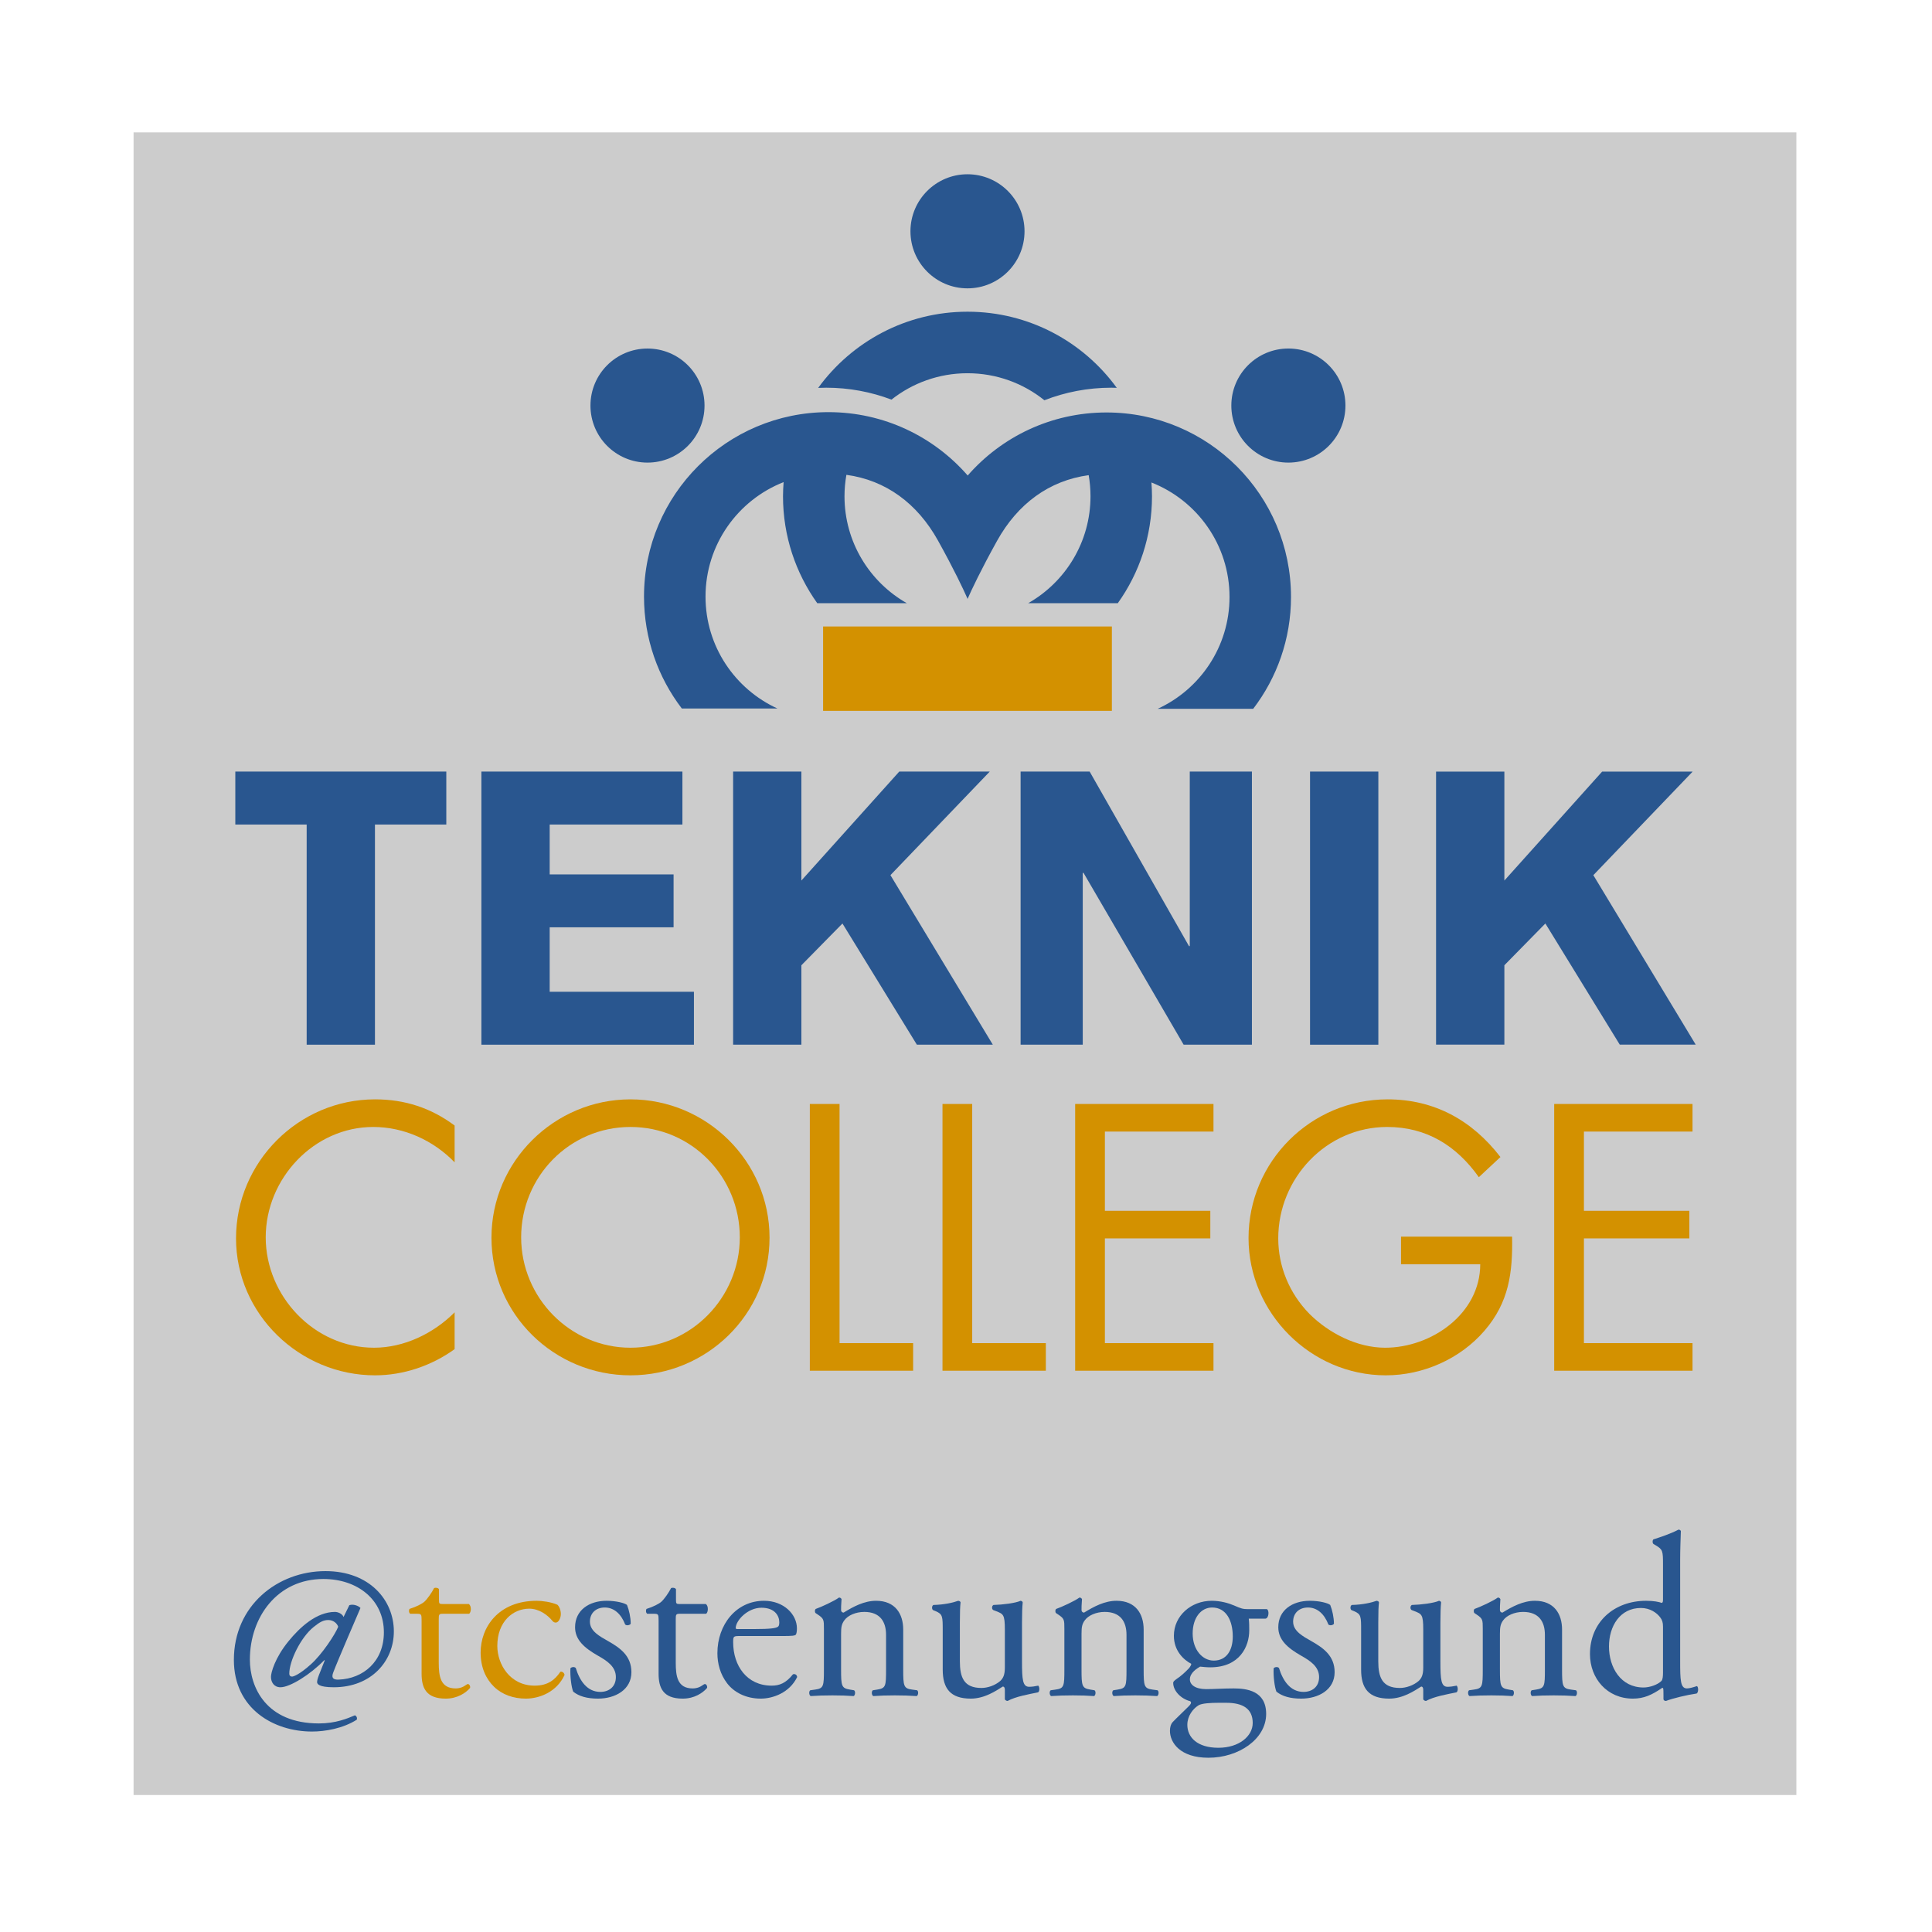
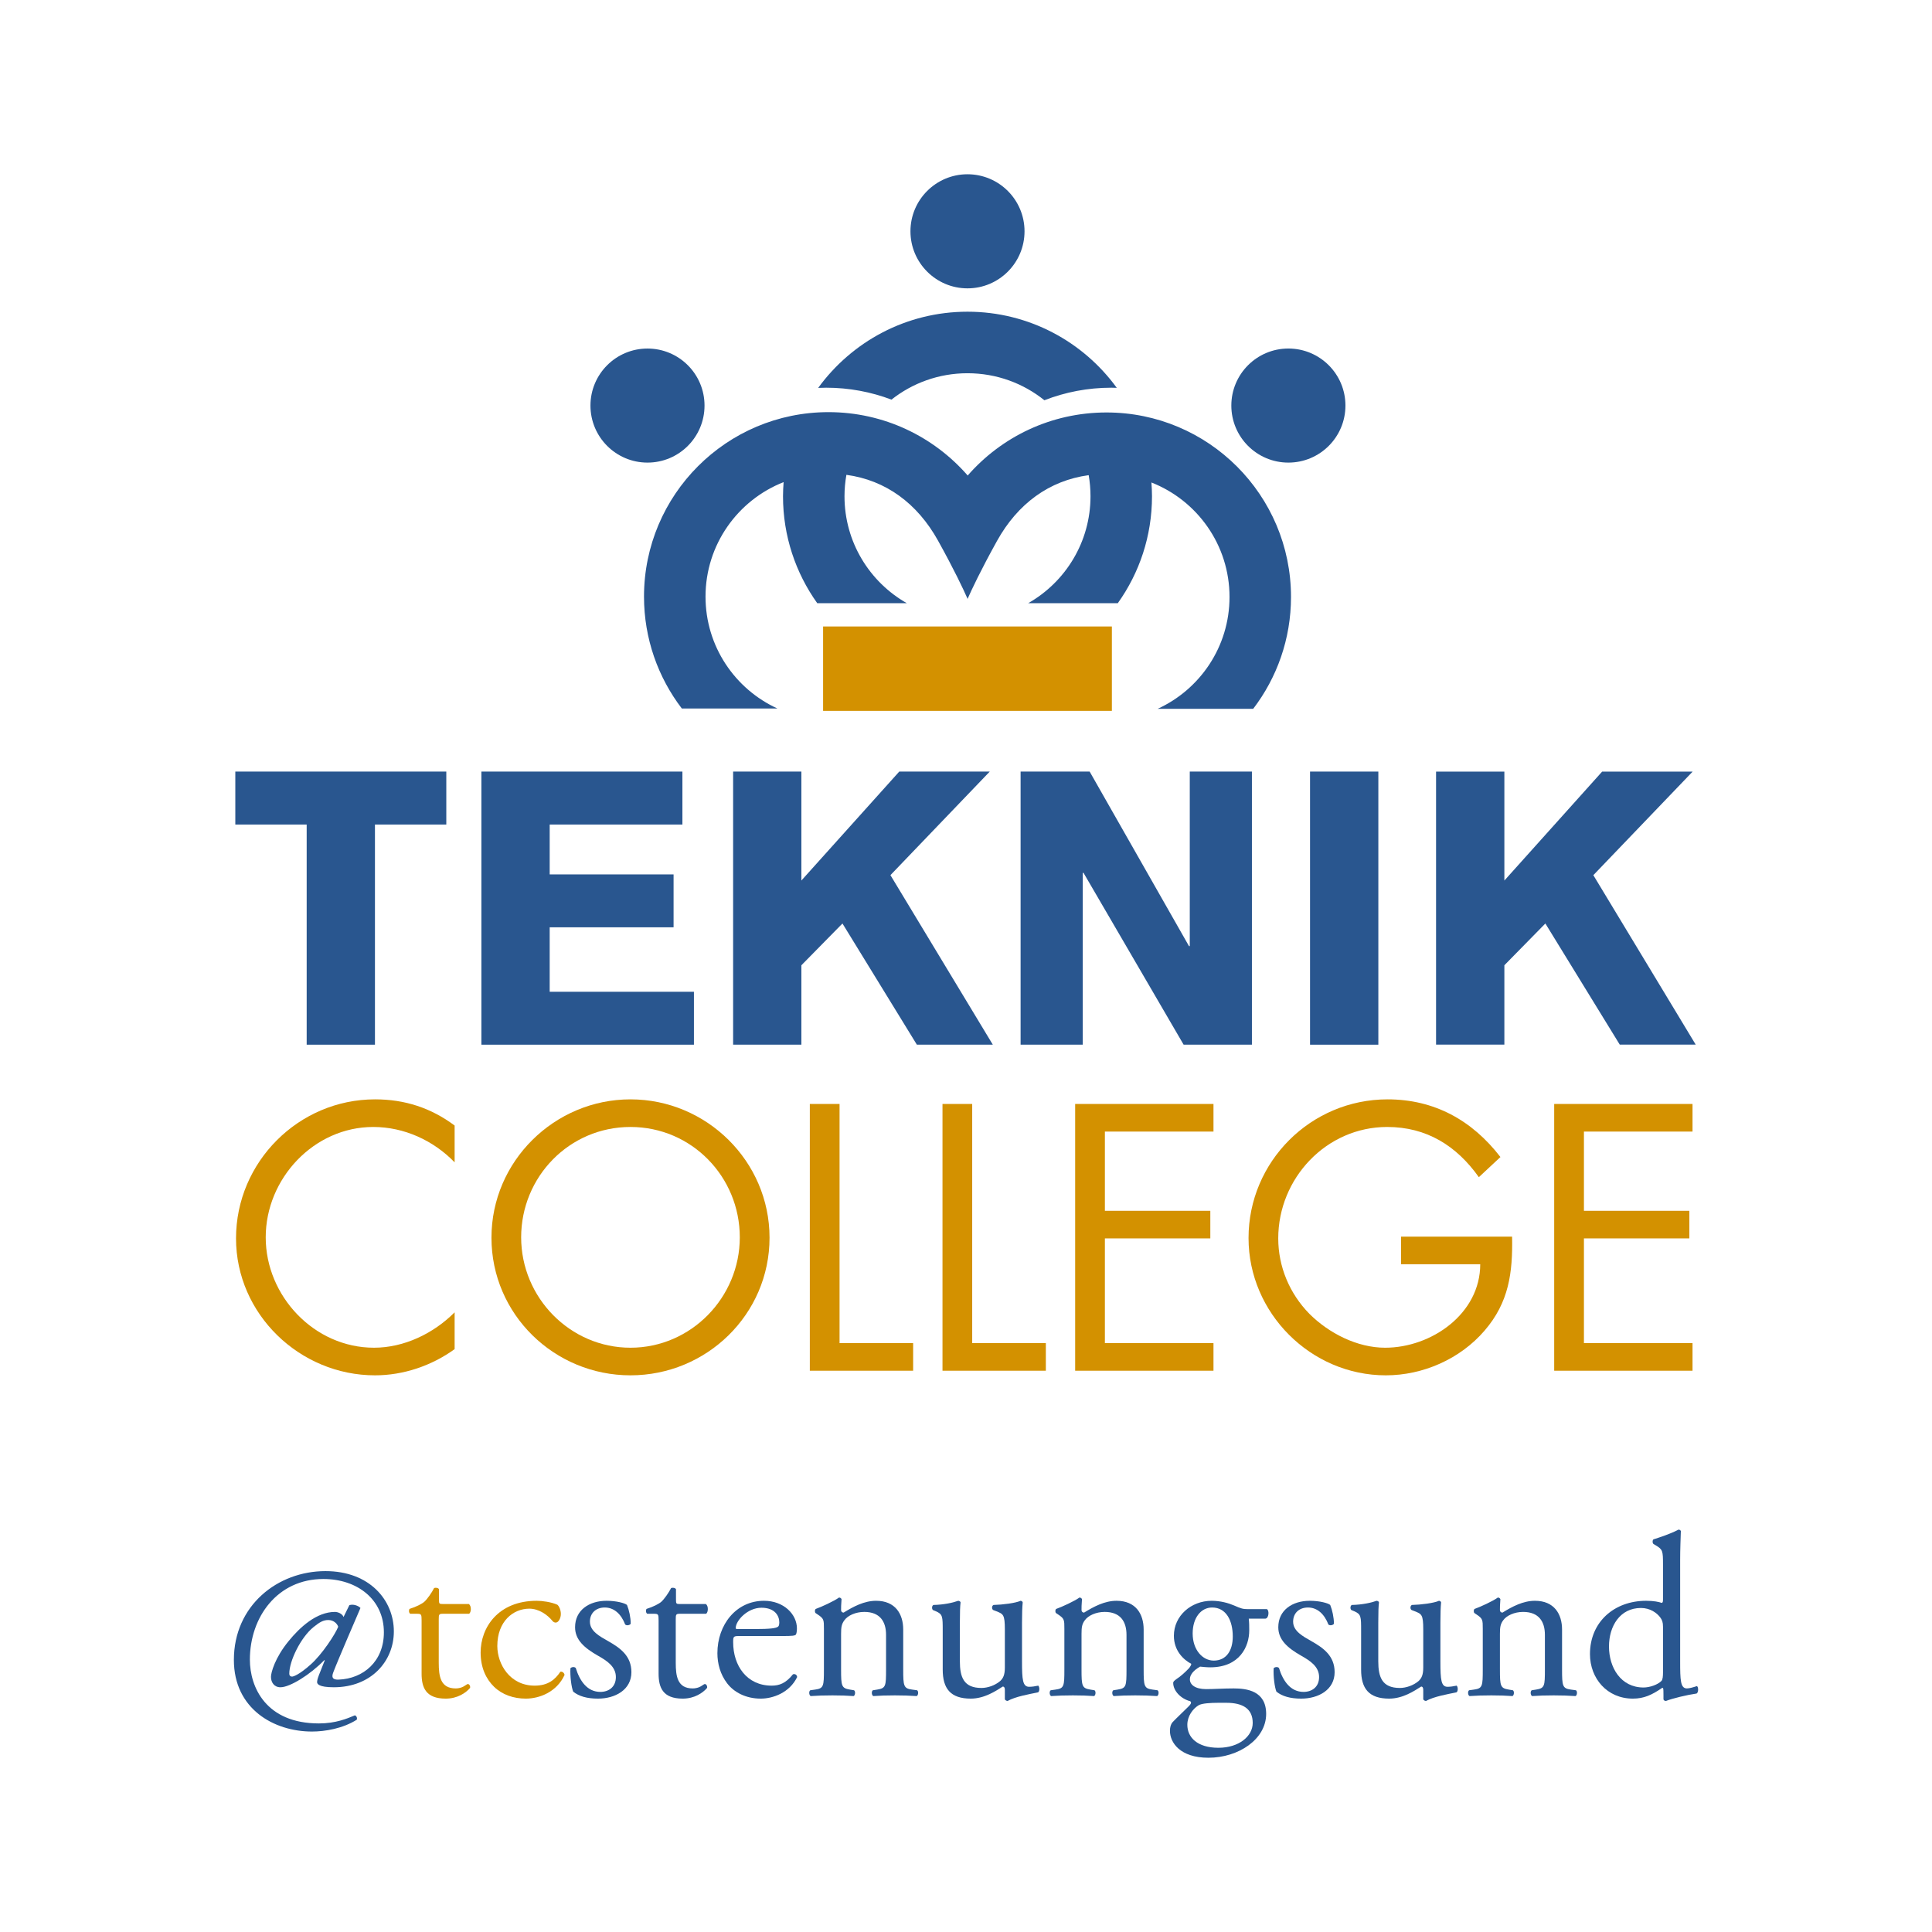
<svg xmlns="http://www.w3.org/2000/svg" viewBox="0 0 500 500" height="533.333" width="533.333" xml:space="preserve" id="svg2" version="1.1">
  <defs id="defs6" />
-   <g id="layer3" transform="translate(33.63313,64.75603)">
-     <rect style="display:inline;fill:#000000;fill-opacity:0.2;stroke-width:0.938" id="rect1" width="430.334" height="430.287" x="209.907" y="376.165" ry="0" transform="translate(-208.9723,-406.6577)" />
-   </g>
+   <g id="layer3" transform="translate(33.63313,64.75603)" />
  <g id="layer1" style="display:inline" transform="translate(-175.3392,-341.9017)">
    <text xml:space="preserve" style="font-style:normal;font-weight:normal;line-height:0%;font-family:sans-serif;letter-spacing:100px;word-spacing:0px;fill:#000000;fill-opacity:1;stroke:none;stroke-width:1px;stroke-linecap:butt;stroke-linejoin:miter;stroke-opacity:1" x="229.75" y="770.64" id="text4217">
      <tspan id="tspan4219" x="229.75" y="770.64" style="font-size:40px;line-height:1.25"> </tspan>
    </text>
    <g id="g4301">
      <g style="fill:#29568f;fill-opacity:1" transform="matrix(1.333333,0,0,-1.333333,236.2383,541.5838)" id="g14">
        <path id="path16" style="fill:#29568f;fill-opacity:1;fill-rule:nonzero;stroke:none" d="M 0,0 H 40.953 V -10.281 H 27.103 V -53.013 H 13.851 v 42.732 H 0 Z" />
      </g>
      <g style="fill:#29568f;fill-opacity:1" transform="matrix(1.333333,0,0,-1.333333,299.9232,612.2681)" id="g18">
        <path id="path20" style="fill:#29568f;fill-opacity:1;fill-rule:nonzero;stroke:none" d="M 0,0 V 53.013 H 39.018 V 42.732 H 13.256 V 33.053 H 37.303 V 22.785 H 13.256 V 10.273 H 41.253 V 0 Z" />
      </g>
      <g style="fill:#29568f;fill-opacity:1" transform="matrix(1.333333,0,0,-1.333333,365.0716,541.5838)" id="g22">
        <path id="path24" style="fill:#29568f;fill-opacity:1;fill-rule:nonzero;stroke:none" d="M 0,0 H 13.247 V -21.15 L 32.248,0 H 49.814 L 30.533,-20.103 50.408,-53.013 H 35.666 l -14.445,23.525 -7.974,-8.111 V -53.013 H 0 Z" />
      </g>
      <g style="fill:#29568f;fill-opacity:1" transform="matrix(1.333333,0,0,-1.333333,439.47,541.5838)" id="g26">
        <path id="path28" style="fill:#29568f;fill-opacity:1;fill-rule:nonzero;stroke:none" d="m 0,0 h 13.402 l 19.282,-33.878 h 0.152 V 0 H 44.898 V -53.013 H 31.645 L 12.211,-19.658 H 12.063 V -53.013 H 0 Z" />
      </g>
      <path id="path30" style="fill:#29568f;fill-opacity:1;fill-rule:nonzero;stroke:none" d="m 514.376,541.585 h 17.677 v 70.684 h -17.677 z" />
      <g style="fill:#29568f;fill-opacity:1" transform="matrix(1.333333,0,0,-1.333333,546.9909,541.5929)" id="g32">
        <path id="path34" style="fill:#29568f;fill-opacity:1;fill-rule:nonzero;stroke:none" d="M 0,0 H 13.258 V -21.147 L 32.235,0 H 49.802 L 30.528,-20.1 50.399,-52.995 H 35.657 l -14.442,23.514 -7.957,-8.107 V -52.995 H 0 Z" />
      </g>
      <g style="fill:#d39100;fill-opacity:1" transform="matrix(1.333333,0,0,-1.333333,292.9961,642.7108)" id="g44">
        <path id="path46" style="fill:#d39100;fill-opacity:1;fill-rule:nonzero;stroke:none" d="m 0,0 c -4.116,4.254 -9.815,6.863 -15.791,6.863 -11.533,0 -20.876,-10.023 -20.876,-21.422 0,-11.402 9.413,-21.425 21.014,-21.425 5.838,0 11.537,2.746 15.653,6.867 v -7.141 c -4.461,-3.23 -9.957,-5.086 -15.448,-5.086 -14.624,0 -26.983,11.883 -26.983,26.578 0,14.832 12.152,26.989 26.983,26.989 5.766,0 10.852,-1.649 15.448,-5.082 z" />
      </g>
      <g style="fill:#d39100;fill-opacity:1" transform="matrix(1.333333,0,0,-1.333333,310.2136,662.1222)" id="g48">
        <path id="path50" style="fill:#d39100;fill-opacity:1;fill-rule:nonzero;stroke:none" d="m 0,0 c 0,-11.676 9.473,-21.426 21.219,-21.426 11.746,0 21.219,9.75 21.219,21.426 0,11.742 -9.34,21.422 -21.219,21.422 C 9.34,21.422 0,11.742 0,0 m 48.211,-0.07 c 0,-14.899 -12.225,-26.715 -26.992,-26.715 -14.758,0 -26.982,11.816 -26.982,26.715 0,14.832 12.224,26.851 26.982,26.851 14.767,0 26.992,-12.019 26.992,-26.851" />
      </g>
      <g style="fill:#d39100;fill-opacity:1" transform="matrix(1.333333,0,0,-1.333333,392.6159,689.5025)" id="g52">
        <path id="path54" style="fill:#d39100;fill-opacity:1;fill-rule:nonzero;stroke:none" d="M 0,0 H 14.281 V -5.355 H -5.771 V 46.422 H 0 Z" />
      </g>
      <g style="fill:#d39100;fill-opacity:1" transform="matrix(1.333333,0,0,-1.333333,426.944,689.5025)" id="g56">
        <path id="path58" style="fill:#d39100;fill-opacity:1;fill-rule:nonzero;stroke:none" d="M 0,0 H 14.293 V -5.355 H -5.766 V 46.422 H 0 Z" />
      </g>
      <g style="fill:#d39100;fill-opacity:1" transform="matrix(1.333333,0,0,-1.333333,453.5899,627.6066)" id="g60">
        <path id="path62" style="fill:#d39100;fill-opacity:1;fill-rule:nonzero;stroke:none" d="M 0,0 H 26.848 V -5.359 H 5.77 v -15.379 h 20.464 v -5.356 H 5.77 v -20.328 h 21.078 v -5.355 H 0 Z" />
      </g>
      <g style="fill:#d39100;fill-opacity:1" transform="matrix(1.333333,0,0,-1.333333,566.668,661.9452)" id="g64">
        <path id="path66" style="fill:#d39100;fill-opacity:1;fill-rule:nonzero;stroke:none" d="m 0,0 c 0.137,-7 -0.617,-12.773 -5.359,-18.258 -4.739,-5.504 -11.946,-8.66 -19.153,-8.66 -14.558,0 -26.644,12.09 -26.644,26.645 0,14.836 12.086,26.921 26.984,26.921 9.067,0 16.41,-4.054 21.91,-11.195 l -4.191,-3.91 c -4.328,6.109 -10.16,9.746 -17.789,9.746 -11.809,0 -21.149,-9.953 -21.149,-21.629 0,-5.496 2.203,-10.715 6.039,-14.629 3.782,-3.777 9.278,-6.59 14.704,-6.59 8.992,0 18.464,6.59 18.464,16.204 H -21.559 V 0 Z" />
      </g>
      <g style="fill:#d39100;fill-opacity:1" transform="matrix(1.333333,0,0,-1.333333,577.5639,627.6066)" id="g68">
        <path id="path70" style="fill:#d39100;fill-opacity:1;fill-rule:nonzero;stroke:none" d="M 0,0 H 26.849 V -5.359 H 5.771 v -15.379 h 20.464 v -5.356 H 5.771 v -20.328 h 21.078 v -5.355 H 0 Z" />
      </g>
      <path id="path72" style="fill:#d39100;fill-opacity:1;fill-rule:nonzero;stroke:none" d="m 388.356,504.033 h 74.735 v 21.839 h -74.735 z" />
      <g style="fill:#29568f;fill-opacity:1" transform="matrix(1.333333,0,0,-1.333333,440.4857,401.7609)" id="g74">
        <path id="path76" style="fill:#29568f;fill-opacity:1;fill-rule:nonzero;stroke:none" d="m 0,0 c 0,-6.116 -4.953,-11.075 -11.072,-11.075 -6.108,0 -11.069,4.959 -11.069,11.075 0,6.112 4.961,11.071 11.069,11.071 C -4.953,11.071 0,6.112 0,0" />
      </g>
      <g style="fill:#29568f;fill-opacity:1" transform="matrix(1.333333,0,0,-1.333333,357.6693,446.8612)" id="g78">
        <path id="path80" style="fill:#29568f;fill-opacity:1;fill-rule:nonzero;stroke:none" d="m 0,0 c 0,-6.116 -4.949,-11.071 -11.071,-11.071 -6.11,0 -11.069,4.955 -11.069,11.071 0,6.116 4.959,11.067 11.069,11.067 C -4.949,11.067 0,6.116 0,0" />
      </g>
      <g style="fill:#29568f;fill-opacity:1" transform="matrix(1.333333,0,0,-1.333333,523.5377,446.8612)" id="g82">
        <path id="path84" style="fill:#29568f;fill-opacity:1;fill-rule:nonzero;stroke:none" d="m 0,0 c 0,-6.116 -4.957,-11.071 -11.078,-11.071 -6.11,0 -11.07,4.955 -11.07,11.071 0,6.116 4.96,11.071 11.07,11.071 C -4.957,11.071 0,6.116 0,0" />
      </g>
      <g style="fill:#29568f;fill-opacity:1" transform="matrix(1.333333,0,0,-1.333333,389.1536,442.2388)" id="g86">
        <path id="path88" style="fill:#29568f;fill-opacity:1;fill-rule:nonzero;stroke:none" d="m 0,0 c 4.458,0 8.733,-0.821 12.671,-2.313 4.062,3.206 9.183,5.121 14.762,5.121 5.652,0 10.836,-1.964 14.921,-5.242 C 46.39,-0.863 50.769,0 55.358,0 55.714,0 56.054,-0.021 56.405,-0.027 49.901,8.924 39.343,14.751 27.433,14.751 15.511,14.751 4.962,8.917 -1.552,-0.038 -1.036,-0.021 -0.515,0 0,0" />
      </g>
      <g style="fill:#29568f;fill-opacity:1" transform="matrix(1.333333,0,0,-1.333333,461.6992,448.6477)" id="g90">
        <path id="path92" style="fill:#29568f;fill-opacity:1;fill-rule:nonzero;stroke:none" d="m 0,0 c -10.762,0 -20.406,-4.744 -26.961,-12.26 v 0.045 c -6.57,7.524 -16.227,12.278 -26.997,12.278 -19.779,0 -35.811,-16.034 -35.811,-35.81 0,-8.165 2.742,-15.692 7.34,-21.713 h 18.553 c -8.232,3.768 -13.953,12.066 -13.953,21.713 0,10.109 6.286,18.745 15.159,22.227 -0.07,-0.905 -0.119,-1.817 -0.119,-2.74 0,-7.742 2.466,-14.898 6.644,-20.757 h 17.385 c -7.22,4.102 -12.094,11.862 -12.094,20.757 0,1.419 0.131,2.806 0.37,4.155 7.642,-1.038 13.759,-5.536 17.773,-12.75 3.143,-5.662 4.918,-9.435 5.723,-11.262 v -0.12 c 0.797,1.809 2.574,5.604 5.746,11.318 4.012,7.217 10.14,11.716 17.785,12.749 0.23,-1.328 0.352,-2.694 0.352,-4.09 0,-8.895 -4.875,-16.655 -12.09,-20.757 h 17.39 c 4.184,5.859 6.637,13.015 6.637,20.757 0,0.9 -0.047,1.788 -0.113,2.671 8.875,-3.483 15.16,-12.116 15.16,-22.225 0,-9.639 -5.723,-17.943 -13.953,-21.709 h 18.547 c 4.601,6.024 7.34,13.547 7.34,21.709 C 35.813,-16.038 19.781,0 0,0" />
      </g>
      <g id="text4221" style="font-style:normal;font-weight:normal;font-size:40px;line-height:125%;font-family:sans-serif;letter-spacing:0px;word-spacing:0px;fill:#29568f;fill-opacity:1;stroke:none;stroke-width:1px;stroke-linecap:butt;stroke-linejoin:miter;stroke-opacity:1" />
      <g id="g4283">
        <path transform="translate(0,4.7412109e-6)" d="m 332.327,756.184 c -4.56,0 -8.16,2.46 -8.16,6.84 0,3.3 2.46,5.4 5.94,7.38 2.22,1.26 4.62,2.76 4.62,5.52 0,2.58 -1.86,3.84 -4.02,3.84 -3.42,0 -5.34,-2.88 -6.36,-6.18 -0.3,-0.36 -1.08,-0.3 -1.38,0.06 -0.12,1.98 0.24,4.92 0.72,6.06 1.5,1.2 3.6,1.8 6.42,1.8 4.44,0 8.64,-2.28 8.64,-6.84 0,-4.26 -2.94,-6.3 -6.12,-8.1 -2.1,-1.2 -4.62,-2.52 -4.62,-4.98 0,-2.16 1.5,-3.66 3.84,-3.66 2.46,0 4.26,1.74 5.28,4.38 0.3,0.36 1.2,0.24 1.44,-0.18 0,-1.62 -0.42,-3.54 -0.96,-4.86 -0.54,-0.48 -2.76,-1.08 -5.28,-1.08 z" style="font-style:normal;font-variant:normal;font-weight:normal;font-stretch:normal;font-size:60px;line-height:125%;font-family:'Adobe Garamond Pro';-inkscape-font-specification:'Adobe Garamond Pro';letter-spacing:0px;word-spacing:0px;display:inline;fill:#29568f;fill-opacity:1;stroke:none;stroke-width:1px;stroke-linecap:butt;stroke-linejoin:miter;stroke-opacity:1" id="path4242" />
        <path transform="translate(0,4.7412109e-6)" d="m 358.083,759.544 c 0.54,-0.36 0.66,-1.98 -0.06,-2.52 h -6.66 c -1.02,0 -1.08,-0.06 -1.08,-1.14 v -2.7 c -0.24,-0.42 -0.96,-0.42 -1.26,-0.3 -0.6,1.2 -1.74,2.82 -2.52,3.54 -0.6,0.54 -2.1,1.32 -3.84,1.86 -0.24,0.36 -0.18,1.02 0.18,1.26 h 1.68 c 1.2,0 1.26,0.12 1.26,1.74 v 13.74 c 0,3.6 1.08,6.48 6.24,6.48 3.06,0 5.22,-1.5 6.3,-2.76 0.12,-0.36 -0.12,-1.02 -0.6,-1.02 -0.18,0 -0.96,0.66 -1.5,0.84 -0.48,0.18 -1.02,0.3 -1.62,0.3 -3.96,0 -4.38,-3.18 -4.38,-6.66 v -11.22 c 0,-1.26 0.06,-1.44 1.08,-1.44 z" style="font-style:normal;font-variant:normal;font-weight:normal;font-stretch:normal;font-size:60px;line-height:125%;font-family:'Adobe Garamond Pro';-inkscape-font-specification:'Adobe Garamond Pro';letter-spacing:0px;word-spacing:0px;display:inline;fill:#29568f;fill-opacity:1;stroke:none;stroke-width:1px;stroke-linecap:butt;stroke-linejoin:miter;stroke-opacity:1" id="path4244" />
        <path transform="translate(0,4.7412109e-6)" d="m 377.801,765.304 c 2.52,0 3.36,-0.06 3.54,-0.42 0.12,-0.24 0.24,-0.72 0.24,-1.56 0,-3.6 -3.36,-7.14 -8.52,-7.14 -7.2,0 -12.06,6.18 -12.06,13.56 0,2.64 0.72,5.46 2.52,7.8 1.74,2.28 4.8,3.96 8.7,3.96 3.12,0 7.44,-1.5 9.42,-5.58 -0.06,-0.54 -0.48,-0.9 -1.08,-0.72 -1.86,2.34 -3.54,2.94 -5.52,2.94 -6.42,0 -9.96,-5.16 -9.96,-11.22 0,-1.5 0.06,-1.62 1.62,-1.62 z m -11.64,-1.8 c -0.42,0 -0.42,-0.18 -0.42,-0.3 0.06,-1.98 3.12,-5.22 6.66,-5.22 3.48,0 4.62,2.1 4.62,3.78 0,0.78 -0.18,1.02 -0.36,1.14 -0.48,0.36 -1.8,0.6 -6.24,0.6 z" style="font-style:normal;font-variant:normal;font-weight:normal;font-stretch:normal;font-size:60px;line-height:125%;font-family:'Adobe Garamond Pro';-inkscape-font-specification:'Adobe Garamond Pro';letter-spacing:0px;word-spacing:0px;display:inline;fill:#29568f;fill-opacity:1;stroke:none;stroke-width:1px;stroke-linecap:butt;stroke-linejoin:miter;stroke-opacity:1" id="path4246" />
        <path transform="translate(0,4.7412109e-6)" d="m 388.57,773.944 c 0,4.32 -0.06,4.92 -2.28,5.22 l -1.26,0.18 c -0.42,0.3 -0.3,1.32 0.12,1.5 1.68,-0.12 3.48,-0.18 5.64,-0.18 2.1,0 3.84,0.06 5.46,0.18 0.42,-0.18 0.54,-1.2 0.12,-1.5 l -1.08,-0.18 c -2.16,-0.36 -2.28,-0.9 -2.28,-5.22 v -9.18 c 0,-1.74 0.12,-2.58 0.9,-3.6 0.84,-1.14 2.82,-2.1 5.1,-2.1 4.08,0 5.64,2.52 5.64,5.94 v 8.94 c 0,4.32 -0.06,4.86 -2.28,5.22 l -1.14,0.18 c -0.42,0.3 -0.3,1.32 0.12,1.5 1.62,-0.12 3.42,-0.18 5.58,-0.18 2.1,0 3.84,0.06 5.64,0.18 0.42,-0.18 0.54,-1.2 0.12,-1.5 l -1.32,-0.18 c -2.16,-0.3 -2.28,-0.9 -2.28,-5.22 v -10.32 c 0,-4.02 -2.04,-7.44 -7.02,-7.44 -3.06,0 -5.88,1.5 -8.4,3.06 -0.42,0 -0.66,-0.3 -0.66,-0.66 0,-0.54 0,-1.44 0.12,-2.82 -0.12,-0.3 -0.42,-0.42 -0.66,-0.42 -1.2,0.9 -4.62,2.46 -6,2.94 -0.3,0.18 -0.3,0.84 -0.06,1.08 l 0.54,0.36 c 1.62,1.08 1.62,1.38 1.62,3.72 z" style="font-style:normal;font-variant:normal;font-weight:normal;font-stretch:normal;font-size:60px;line-height:125%;font-family:'Adobe Garamond Pro';-inkscape-font-specification:'Adobe Garamond Pro';letter-spacing:0px;word-spacing:0px;display:inline;fill:#29568f;fill-opacity:1;stroke:none;stroke-width:1px;stroke-linecap:butt;stroke-linejoin:miter;stroke-opacity:1" id="path4248" />
        <path transform="translate(0,4.7412109e-6)" d="m 423.754,761.824 c 0,-2.94 0.06,-4.2 0.18,-5.22 -0.06,-0.24 -0.24,-0.36 -0.6,-0.42 -1.32,0.48 -3.66,1.02 -6.42,1.08 -0.42,0.18 -0.48,1.02 -0.12,1.32 l 0.72,0.3 c 1.8,0.78 1.8,1.32 1.8,5.1 v 10.02 c 0,4.86 1.98,7.5 7.26,7.5 3.54,0 6.48,-1.98 8.28,-3.12 0.36,0 0.54,0.3 0.54,0.84 v 2.46 c 0.12,0.24 0.42,0.42 0.72,0.42 2.04,-1.14 5.52,-1.74 7.86,-2.22 0.48,-0.24 0.42,-1.44 0.06,-1.74 -0.84,0.18 -1.62,0.3 -2.34,0.3 -1.68,0 -1.86,-1.8 -1.86,-6.54 v -10.08 c 0,-2.22 0.06,-4.08 0.18,-5.22 -0.06,-0.24 -0.24,-0.36 -0.54,-0.42 -1.32,0.6 -4.62,1.02 -7.02,1.08 -0.48,0.24 -0.48,1.08 -0.06,1.32 l 0.78,0.3 c 1.8,0.72 2.22,0.84 2.22,4.74 v 9.84 c 0,1.86 -0.42,2.76 -1.2,3.48 -1.32,1.14 -3.24,1.8 -4.86,1.8 -4.56,0 -5.58,-2.76 -5.58,-6.9 z" style="font-style:normal;font-variant:normal;font-weight:normal;font-stretch:normal;font-size:60px;line-height:125%;font-family:'Adobe Garamond Pro';-inkscape-font-specification:'Adobe Garamond Pro';letter-spacing:0px;word-spacing:0px;display:inline;fill:#29568f;fill-opacity:1;stroke:none;stroke-width:1px;stroke-linecap:butt;stroke-linejoin:miter;stroke-opacity:1" id="path4250" />
        <path transform="translate(0,4.7412109e-6)" d="m 450.797,773.944 c 0,4.32 -0.06,4.92 -2.28,5.22 l -1.26,0.18 c -0.42,0.3 -0.3,1.32 0.12,1.5 1.68,-0.12 3.48,-0.18 5.64,-0.18 2.1,0 3.84,0.06 5.46,0.18 0.42,-0.18 0.54,-1.2 0.12,-1.5 l -1.08,-0.18 c -2.16,-0.36 -2.28,-0.9 -2.28,-5.22 v -9.18 c 0,-1.74 0.12,-2.58 0.9,-3.6 0.84,-1.14 2.82,-2.1 5.1,-2.1 4.08,0 5.64,2.52 5.64,5.94 v 8.94 c 0,4.32 -0.06,4.86 -2.28,5.22 l -1.14,0.18 c -0.42,0.3 -0.3,1.32 0.12,1.5 1.62,-0.12 3.42,-0.18 5.58,-0.18 2.1,0 3.84,0.06 5.64,0.18 0.42,-0.18 0.54,-1.2 0.12,-1.5 l -1.32,-0.18 c -2.16,-0.3 -2.28,-0.9 -2.28,-5.22 v -10.32 c 0,-4.02 -2.04,-7.44 -7.02,-7.44 -3.06,0 -5.88,1.5 -8.4,3.06 -0.42,0 -0.66,-0.3 -0.66,-0.66 0,-0.54 0,-1.44 0.12,-2.82 -0.12,-0.3 -0.42,-0.42 -0.66,-0.42 -1.2,0.9 -4.62,2.46 -6,2.94 -0.3,0.18 -0.3,0.84 -0.06,1.08 l 0.54,0.36 c 1.62,1.08 1.62,1.38 1.62,3.72 z" style="font-style:normal;font-variant:normal;font-weight:normal;font-stretch:normal;font-size:60px;line-height:125%;font-family:'Adobe Garamond Pro';-inkscape-font-specification:'Adobe Garamond Pro';letter-spacing:0px;word-spacing:0px;display:inline;fill:#29568f;fill-opacity:1;stroke:none;stroke-width:1px;stroke-linecap:butt;stroke-linejoin:miter;stroke-opacity:1" id="path4252" />
        <path transform="translate(0,4.7412109e-6)" d="m 498.34,758.344 c -1.32,0 -1.74,-0.12 -3.66,-0.96 -1.38,-0.6 -3.48,-1.2 -5.76,-1.2 -5.34,0 -9.78,3.9 -9.78,9.06 0,3.84 2.46,6.18 4.5,7.26 0,0.3 -0.3,0.78 -0.6,1.14 -1.02,1.08 -2.16,2.1 -3.18,2.76 -0.66,0.48 -0.9,0.72 -0.9,1.02 0,2.1 2.04,4.14 4.38,4.74 0.54,0.36 0.06,0.9 -0.48,1.44 -1.38,1.38 -3.06,2.94 -4.08,4.02 -0.42,0.48 -0.66,1.26 -0.66,2.22 0,3 2.58,6.96 9.96,6.96 7.8,0 14.94,-4.8 14.94,-11.34 0,-6 -5.04,-6.6 -8.4,-6.6 -2.64,0 -5.1,0.18 -7.14,0.18 -2.82,0 -4.2,-1.14 -4.2,-2.52 0,-1.74 1.92,-2.88 2.64,-3.3 0.72,0.06 1.56,0.18 2.64,0.18 7.62,0 10.08,-5.4 10.08,-9.54 0,-1.02 0,-2.04 -0.12,-3.06 h 4.32 c 0.9,-0.12 1.02,-2.16 0.36,-2.46 z m -5.64,24.24 c 4.32,0 6.84,1.56 6.84,5.22 0,3.42 -3.54,6.42 -8.88,6.42 -5.46,0 -8.04,-2.7 -8.04,-5.94 0,-2.28 1.44,-4.14 2.88,-5.04 0.84,-0.54 3.24,-0.66 5.16,-0.66 z m -3.24,-10.92 c -2.88,0 -5.46,-2.76 -5.46,-7.02 0,-4.08 2.16,-6.72 5.04,-6.72 3.66,0 5.34,3.42 5.34,7.5 0,3.66 -1.68,6.24 -4.92,6.24 z" style="font-style:normal;font-variant:normal;font-weight:normal;font-stretch:normal;font-size:60px;line-height:125%;font-family:'Adobe Garamond Pro';-inkscape-font-specification:'Adobe Garamond Pro';letter-spacing:0px;word-spacing:0px;display:inline;fill:#29568f;fill-opacity:1;stroke:none;stroke-width:1px;stroke-linecap:butt;stroke-linejoin:miter;stroke-opacity:1" id="path4254" />
        <path transform="translate(0,4.7412109e-6)" d="m 514.319,756.184 c -4.56,0 -8.16,2.46 -8.16,6.84 0,3.3 2.46,5.4 5.94,7.38 2.22,1.26 4.62,2.76 4.62,5.52 0,2.58 -1.86,3.84 -4.02,3.84 -3.42,0 -5.34,-2.88 -6.36,-6.18 -0.3,-0.36 -1.08,-0.3 -1.38,0.06 -0.12,1.98 0.24,4.92 0.72,6.06 1.5,1.2 3.6,1.8 6.42,1.8 4.44,0 8.64,-2.28 8.64,-6.84 0,-4.26 -2.94,-6.3 -6.12,-8.1 -2.1,-1.2 -4.62,-2.52 -4.62,-4.98 0,-2.16 1.5,-3.66 3.84,-3.66 2.46,0 4.26,1.74 5.28,4.38 0.3,0.36 1.2,0.24 1.44,-0.18 0,-1.62 -0.42,-3.54 -0.96,-4.86 -0.54,-0.48 -2.76,-1.08 -5.28,-1.08 z" style="font-style:normal;font-variant:normal;font-weight:normal;font-stretch:normal;font-size:60px;line-height:125%;font-family:'Adobe Garamond Pro';-inkscape-font-specification:'Adobe Garamond Pro';letter-spacing:0px;word-spacing:0px;display:inline;fill:#29568f;fill-opacity:1;stroke:none;stroke-width:1px;stroke-linecap:butt;stroke-linejoin:miter;stroke-opacity:1" id="path4256" />
        <path transform="translate(0,4.7412109e-6)" d="m 532.035,761.824 c 0,-2.94 0.06,-4.2 0.18,-5.22 -0.06,-0.24 -0.24,-0.36 -0.6,-0.42 -1.32,0.48 -3.66,1.02 -6.42,1.08 -0.42,0.18 -0.48,1.02 -0.12,1.32 l 0.72,0.3 c 1.8,0.78 1.8,1.32 1.8,5.1 v 10.02 c 0,4.86 1.98,7.5 7.26,7.5 3.54,0 6.48,-1.98 8.28,-3.12 0.36,0 0.54,0.3 0.54,0.84 v 2.46 c 0.12,0.24 0.42,0.42 0.72,0.42 2.04,-1.14 5.52,-1.74 7.86,-2.22 0.48,-0.24 0.42,-1.44 0.06,-1.74 -0.84,0.18 -1.62,0.3 -2.34,0.3 -1.68,0 -1.86,-1.8 -1.86,-6.54 v -10.08 c 0,-2.22 0.06,-4.08 0.18,-5.22 -0.06,-0.24 -0.24,-0.36 -0.54,-0.42 -1.32,0.6 -4.62,1.02 -7.02,1.08 -0.48,0.24 -0.48,1.08 -0.06,1.32 l 0.78,0.3 c 1.8,0.72 2.22,0.84 2.22,4.74 v 9.84 c 0,1.86 -0.42,2.76 -1.2,3.48 -1.32,1.14 -3.24,1.8 -4.86,1.8 -4.56,0 -5.58,-2.76 -5.58,-6.9 z" style="font-style:normal;font-variant:normal;font-weight:normal;font-stretch:normal;font-size:60px;line-height:125%;font-family:'Adobe Garamond Pro';-inkscape-font-specification:'Adobe Garamond Pro';letter-spacing:0px;word-spacing:0px;display:inline;fill:#29568f;fill-opacity:1;stroke:none;stroke-width:1px;stroke-linecap:butt;stroke-linejoin:miter;stroke-opacity:1" id="path4258" />
        <path transform="translate(0,4.7412109e-6)" d="m 559.078,773.944 c 0,4.32 -0.06,4.92 -2.28,5.22 l -1.26,0.18 c -0.42,0.3 -0.3,1.32 0.12,1.5 1.68,-0.12 3.48,-0.18 5.64,-0.18 2.1,0 3.84,0.06 5.46,0.18 0.42,-0.18 0.54,-1.2 0.12,-1.5 l -1.08,-0.18 c -2.16,-0.36 -2.28,-0.9 -2.28,-5.22 v -9.18 c 0,-1.74 0.12,-2.58 0.9,-3.6 0.84,-1.14 2.82,-2.1 5.1,-2.1 4.08,0 5.64,2.52 5.64,5.94 v 8.94 c 0,4.32 -0.06,4.86 -2.28,5.22 l -1.14,0.18 c -0.42,0.3 -0.3,1.32 0.12,1.5 1.62,-0.12 3.42,-0.18 5.58,-0.18 2.1,0 3.84,0.06 5.64,0.18 0.42,-0.18 0.54,-1.2 0.12,-1.5 l -1.32,-0.18 c -2.16,-0.3 -2.28,-0.9 -2.28,-5.22 v -10.32 c 0,-4.02 -2.04,-7.44 -7.02,-7.44 -3.06,0 -5.88,1.5 -8.4,3.06 -0.42,0 -0.66,-0.3 -0.66,-0.66 0,-0.54 0,-1.44 0.12,-2.82 -0.12,-0.3 -0.42,-0.42 -0.66,-0.42 -1.2,0.9 -4.62,2.46 -6,2.94 -0.3,0.18 -0.3,0.84 -0.06,1.08 l 0.54,0.36 c 1.62,1.08 1.62,1.38 1.62,3.72 z" style="font-style:normal;font-variant:normal;font-weight:normal;font-stretch:normal;font-size:60px;line-height:125%;font-family:'Adobe Garamond Pro';-inkscape-font-specification:'Adobe Garamond Pro';letter-spacing:0px;word-spacing:0px;display:inline;fill:#29568f;fill-opacity:1;stroke:none;stroke-width:1px;stroke-linecap:butt;stroke-linejoin:miter;stroke-opacity:1" id="path4260" />
        <path transform="translate(0,4.7412109e-6)" d="m 610.162,745.564 c 0,-2.64 0.12,-5.64 0.18,-7.44 -0.12,-0.24 -0.36,-0.36 -0.6,-0.36 -2.16,1.14 -4.98,2.04 -6.48,2.52 -0.3,0.18 -0.3,1.02 0,1.2 l 0.6,0.36 c 1.8,1.08 1.86,1.44 1.86,4.98 v 9.06 c 0,0.48 -0.06,0.84 -0.36,0.84 -0.66,-0.24 -1.98,-0.54 -4.02,-0.54 -8.16,0 -14.52,5.4 -14.52,13.8 0,6.3 4.44,11.52 11.1,11.52 2.88,0 4.92,-0.96 7.56,-2.76 h 0.24 c 0.12,0.24 0.12,0.96 0.12,1.86 v 1.02 c 0,0.3 0.3,0.48 0.66,0.48 1.68,-0.66 5.4,-1.56 7.92,-1.92 0.54,-0.3 0.48,-1.8 0.06,-1.92 -0.9,0.3 -1.92,0.6 -2.58,0.6 -1.68,0 -1.74,-2.22 -1.74,-6.96 z m -4.44,29.16 c 0,0.96 -0.06,1.86 -0.42,2.22 -0.96,0.96 -3,1.68 -4.62,1.68 -5.88,0 -8.94,-5.16 -8.94,-10.62 0,-5.22 2.82,-9.96 8.28,-9.96 2.34,0 4.14,1.26 5.04,2.52 0.42,0.6 0.66,1.14 0.66,2.34 z" style="font-style:normal;font-variant:normal;font-weight:normal;font-stretch:normal;font-size:60px;line-height:125%;font-family:'Adobe Garamond Pro';-inkscape-font-specification:'Adobe Garamond Pro';letter-spacing:0px;word-spacing:0px;display:inline;fill:#29568f;fill-opacity:1;stroke:none;stroke-width:1px;stroke-linecap:butt;stroke-linejoin:miter;stroke-opacity:1" id="path4262" />
        <g style="font-style:normal;font-weight:normal;font-size:40px;line-height:125%;font-family:sans-serif;letter-spacing:0px;word-spacing:0px;fill:#d39100;fill-opacity:1;stroke:none;stroke-width:1px;stroke-linecap:butt;stroke-linejoin:miter;stroke-opacity:1" id="text3385">
          <path d="m 296.747,759.544 c 0.54,-0.36 0.66,-1.98 -0.06,-2.52 h -6.66 c -1.02,0 -1.08,-0.06 -1.08,-1.14 v -2.7 c -0.24,-0.42 -0.96,-0.42 -1.26,-0.3 -0.6,1.2 -1.74,2.82 -2.52,3.54 -0.6,0.54 -2.1,1.32 -3.84,1.86 -0.24,0.36 -0.18,1.02 0.18,1.26 h 1.68 c 1.2,0 1.26,0.12 1.26,1.74 v 13.74 c 0,3.6 1.08,6.48 6.24,6.48 3.06,0 5.22,-1.5 6.3,-2.76 0.12,-0.36 -0.12,-1.02 -0.6,-1.02 -0.18,0 -0.96,0.66 -1.5,0.84 -0.48,0.18 -1.02,0.3 -1.62,0.3 -3.96,0 -4.38,-3.18 -4.38,-6.66 v -11.22 c 0,-1.26 0.06,-1.44 1.08,-1.44 z" style="font-style:normal;font-variant:normal;font-weight:normal;font-stretch:normal;font-size:60px;font-family:'Adobe Garamond Pro';-inkscape-font-specification:'Adobe Garamond Pro';fill:#d39100;fill-opacity:1" id="path4265" />
          <path d="m 314.245,756.184 c -9.96,0 -14.52,6.9 -14.52,13.38 0,3.9 1.38,6.84 3.48,8.88 2.1,2.04 5.04,3.06 8.22,3.06 3.48,0 7.98,-1.68 10.02,-6.12 -0.06,-0.54 -0.6,-0.96 -1.08,-0.84 -1.38,2.04 -3.18,3.6 -6.66,3.6 -6.42,0 -9.66,-5.58 -9.66,-10.26 0,-6.36 4.08,-9.66 8.28,-9.66 2.46,0 4.68,1.56 6,3.18 0.24,0.3 0.54,0.42 0.84,0.42 0.72,0 1.32,-1.14 1.32,-2.22 0,-1.02 -0.42,-1.98 -0.9,-2.4 -1.62,-0.72 -3.96,-1.02 -5.34,-1.02 z" style="font-style:normal;font-variant:normal;font-weight:normal;font-stretch:normal;font-size:60px;font-family:'Adobe Garamond Pro';-inkscape-font-specification:'Adobe Garamond Pro';fill:#d39100;fill-opacity:1" id="path4267" />
        </g>
        <g style="font-style:normal;font-weight:normal;font-size:40px;line-height:125%;font-family:sans-serif;letter-spacing:0px;word-spacing:0px;fill:#29568f;fill-opacity:1;stroke:none;stroke-width:1px;stroke-linecap:butt;stroke-linejoin:miter;stroke-opacity:1" id="text3386">
          <path d="m 260.287,761.164 c 1.32,0 2.28,0.84 2.58,1.74 -0.72,1.86 -4.2,7.2 -7.14,9.78 -2.88,2.58 -4.44,3.12 -4.8,3.12 -0.42,0 -0.72,-0.24 -0.72,-0.78 0,-3.24 2.94,-9.36 6.3,-12.06 1.56,-1.26 2.52,-1.8 3.78,-1.8 z m 3.96,-0.78 c -0.3,-0.84 -1.44,-1.32 -2.22,-1.32 -4.8,0 -9.12,4.02 -12,7.56 -3.54,4.32 -4.56,8.16 -4.56,9.24 0,1.38 0.78,2.7 2.46,2.7 2.46,0 7.74,-3.3 11.34,-7.02 l 0.12,0.06 -1.5,3.78 c -0.42,1.08 -0.48,1.56 -0.48,1.86 0,0.42 0.36,1.32 4.32,1.32 9.72,0 15.54,-6.78 15.54,-14.46 0,-8.04 -6.24,-15.6 -17.7,-15.6 -12.36,0 -23.7,8.88 -23.7,22.98 0,12.66 10.32,18.54 20.22,18.54 3.36,0 7.98,-0.78 11.58,-3.06 0.18,-0.48 -0.06,-0.96 -0.48,-1.14 -1.98,0.84 -4.98,2.1 -9.3,2.1 -13.74,0 -17.88,-9.42 -17.88,-16.5 0,-11.04 7.14,-20.88 19.02,-20.88 8.82,0 15.66,5.34 15.66,13.8 0,7.56 -5.34,12 -11.7,12.24 -1.56,0.06 -1.92,-0.54 -1.38,-1.92 0.96,-2.58 6.24,-14.82 7.02,-16.62 -0.54,-0.6 -1.92,-1.08 -2.88,-0.72 z" style="font-style:normal;font-variant:normal;font-weight:normal;font-stretch:normal;font-size:60px;font-family:'Adobe Garamond Pro';-inkscape-font-specification:'Adobe Garamond Pro';fill:#29568f;fill-opacity:1" id="path4270" />
        </g>
      </g>
    </g>
  </g>
  <g id="layer2" style="display:none" transform="translate(-175.3392,-341.9017)" />
</svg>
